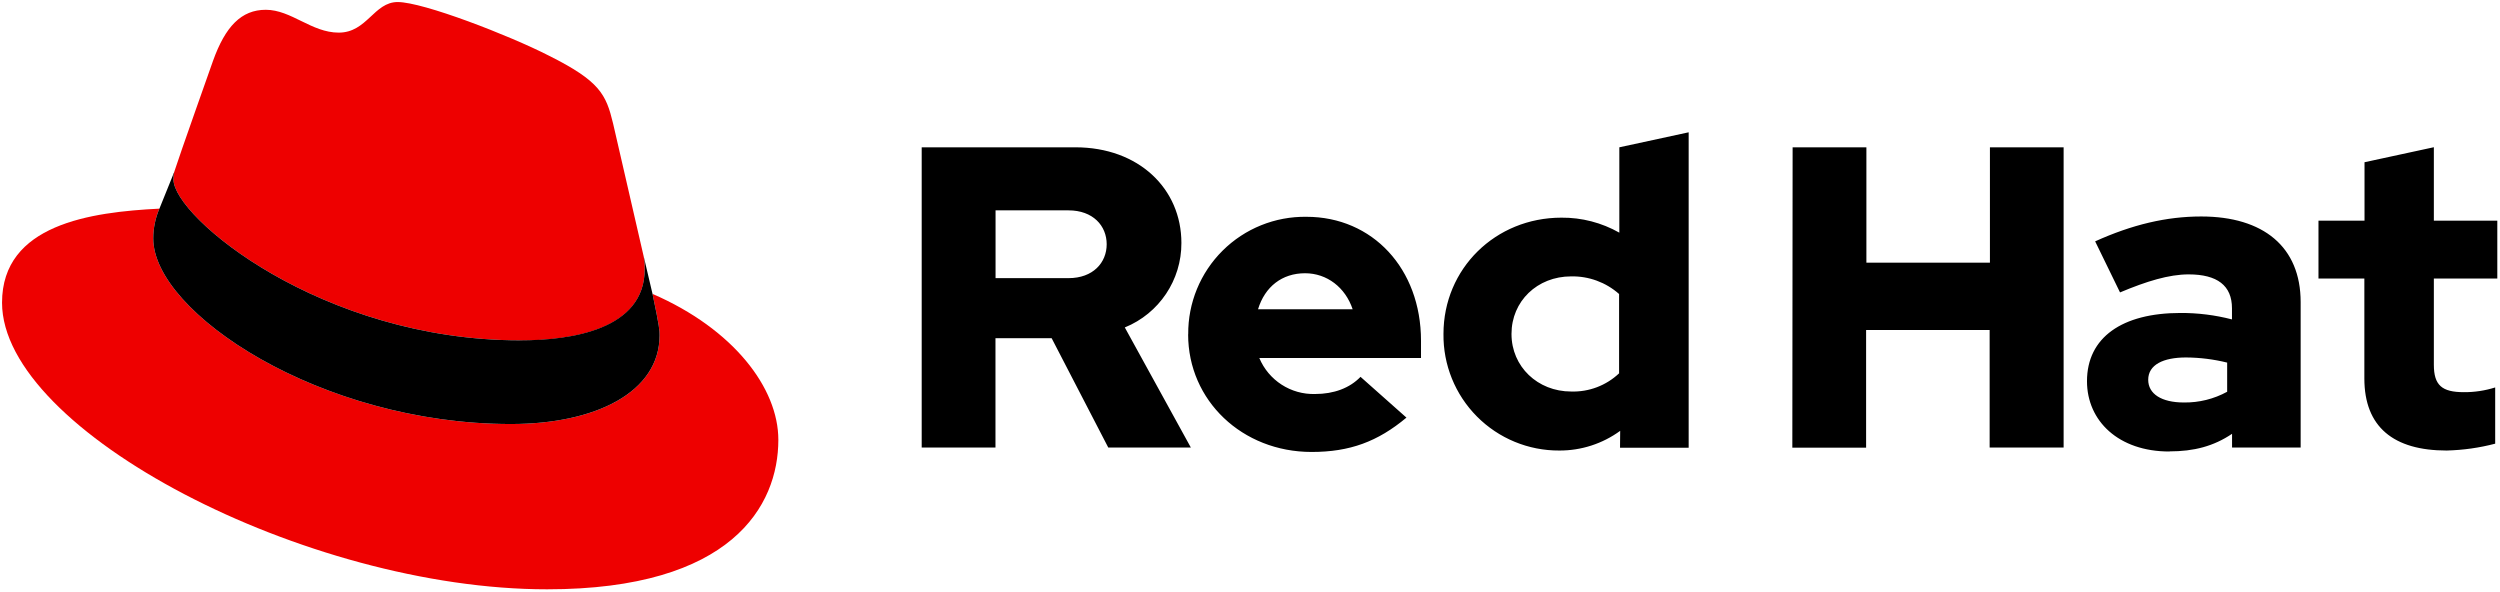
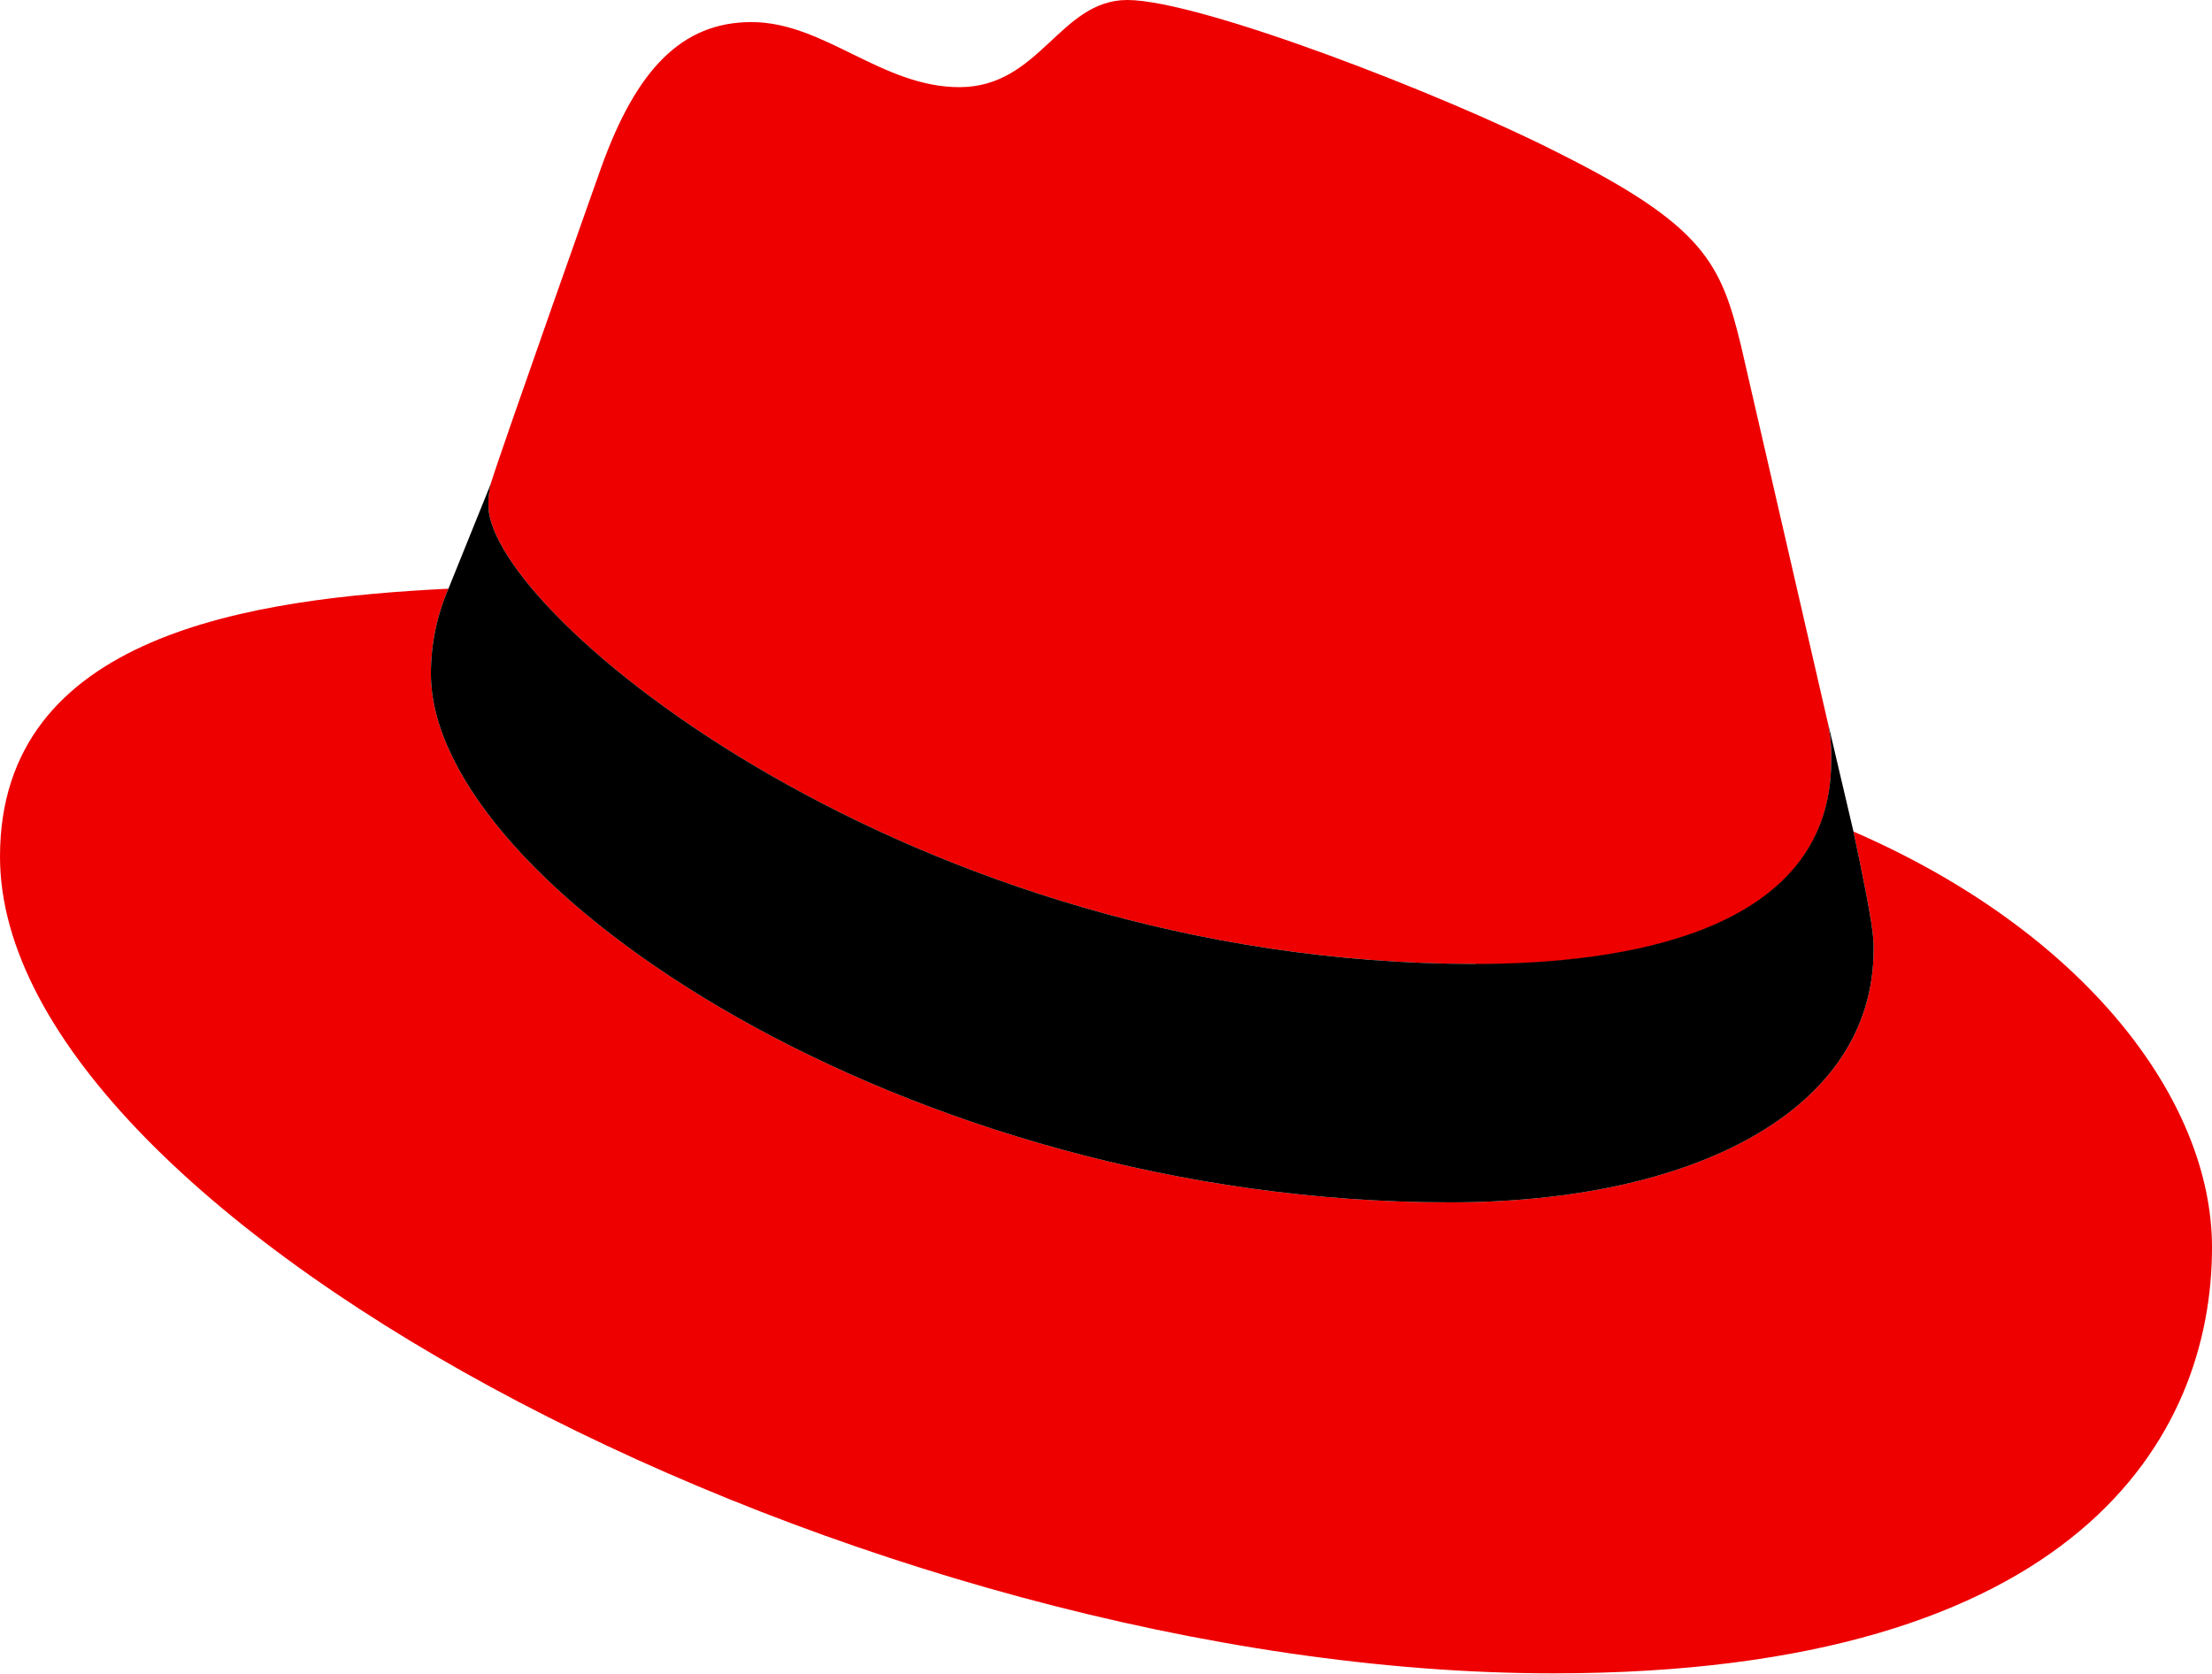
- <svg xmlns="http://www.w3.org/2000/svg" width="613" height="145">
-   <g fill="none">
-     <path d="M127.47 83.49c12.51 0 30.61-2.58 30.61-17.46a14 14 0 0 0-.31-3.42l-7.45-32.36c-1.72-7.12-3.23-10.35-15.73-16.6C124.89 8.69 103.76.5 97.51.5 91.69.5 90 8 83.06 8c-6.68 0-11.64-5.6-17.89-5.6-6 0-9.91 4.09-12.93 12.5 0 0-8.41 23.72-9.49 27.16a6.43 6.43 0 0 0-.22 1.94c0 9.22 36.3 39.45 84.94 39.45M160 72.07c1.73 8.19 1.73 9.05 1.73 10.13 0 14-15.74 21.77-36.43 21.77-46.76.03-87.72-27.37-87.72-45.48a18.45 18.45 0 0 1 1.51-7.33C22.27 52 .5 55 .5 74.22c0 31.48 74.59 70.28 133.65 70.28 45.28 0 56.7-20.48 56.7-36.65 0-12.72-11-27.16-30.83-35.78" fill="#E00" />
-     <path d="M160 72.07c1.73 8.19 1.73 9.05 1.73 10.13 0 14-15.74 21.77-36.43 21.77-46.76.03-87.72-27.37-87.72-45.48a18.45 18.45 0 0 1 1.51-7.33l3.66-9.06a6.43 6.43 0 0 0-.22 1.9c0 9.22 36.3 39.45 84.94 39.45 12.51 0 30.61-2.58 30.61-17.46a14 14 0 0 0-.31-3.42l2.23 9.5zM579.74 92.8c0 11.89 7.15 17.67 20.19 17.67a52.11 52.11 0 0 0 11.89-1.68V95a24.84 24.84 0 0 1-7.68 1.16c-5.37 0-7.36-1.68-7.36-6.73V68.3h15.56V54.1h-15.56v-18l-17 3.68V54.1h-11.29v14.2h11.25v24.5zm-53 .32c0-3.68 3.69-5.47 9.26-5.47a43.12 43.12 0 0 1 10.1 1.26v7.15a21.51 21.51 0 0 1-10.63 2.63c-5.46 0-8.73-2.1-8.73-5.57zm5.2 17.56c6 0 10.84-1.26 15.36-4.31v3.37h16.82V74.08c0-13.56-9.14-21-24.39-21-8.52 0-16.94 2-26 6.1l6.1 12.52c6.52-2.74 12-4.42 16.83-4.42 7 0 10.62 2.73 10.62 8.31v2.73a49.53 49.53 0 0 0-12.62-1.58c-14.31 0-22.93 6-22.93 16.73 0 9.78 7.78 17.24 20.19 17.24l.02-.03zm-92.46-.91h18.09V80.92h30.29v28.82H506V36.12h-18.07v28.29h-30.29V36.12h-18.09l-.07 73.65zm-68.86-27.9c0-8 6.31-14.1 14.62-14.1A17.22 17.22 0 0 1 397 72.09v19.45A16.36 16.36 0 0 1 385.24 96c-8.2 0-14.62-6.1-14.62-14.09v-.04zm26.61 27.91h16.83V32.44l-17 3.68v20.93a28.3 28.3 0 0 0-14.2-3.68c-16.19 0-28.92 12.51-28.92 28.5a28.25 28.25 0 0 0 28.4 28.6 25.12 25.12 0 0 0 14.93-4.83l-.04 4.14zM320 67c5.36 0 9.88 3.47 11.67 8.83h-23.2C310.15 70.3 314.36 67 320 67zm-28.67 15c0 16.2 13.25 28.82 30.28 28.82 9.36 0 16.2-2.53 23.25-8.42l-11.26-10c-2.63 2.74-6.52 4.21-11.14 4.21a14.39 14.39 0 0 1-13.68-8.83h39.65v-4.23c0-17.67-11.88-30.39-28.08-30.39a28.57 28.57 0 0 0-29 28.81l-.02.03zM262 51.58c6 0 9.36 3.78 9.36 8.31 0 4.53-3.36 8.31-9.36 8.31h-17.89V51.58H262zm-36 58.16h18.09V82.92h13.77l13.89 26.82H292l-16.2-29.45a22.27 22.27 0 0 0 13.88-20.72c0-13.25-10.41-23.45-26-23.45H226v73.62z" fill="#000" />
-   </g>
+ <svg xmlns="http://www.w3.org/2000/svg" viewBox="0 0 255.996 193.661">
+   <path fill="#e00" d="M170.758 111.61c16.824 0 41.166-3.47 41.166-23.48.05-1.545-.09-3.09-.416-4.6l-10.02-43.52c-2.313-9.576-4.344-13.92-21.155-22.325C167.288 11.015 138.871 0 130.466 0c-7.827 0-10.1 10.087-19.434 10.087-8.983 0-15.654-7.532-24.06-7.532-8.069 0-13.327 5.5-17.388 16.811 0 0-11.31 31.9-12.763 36.527-.231.85-.33 1.73-.296 2.609 0 12.4 48.819 53.055 114.233 53.055m43.749-15.305c2.326 11.015 2.326 12.171 2.326 13.624 0 18.828-21.168 29.278-48.993 29.278-62.886.04-117.972-36.81-117.972-61.165a24.813 24.813 0 0 1 2.03-9.858C29.278 69.261 0 73.295 0 99.144c0 42.336 100.314 94.517 179.742 94.517 60.895 0 76.254-27.543 76.254-49.29 0-17.106-14.794-36.526-41.462-48.119" />
+   <path d="M214.507 96.252c2.326 11.015 2.326 12.171 2.326 13.624 0 18.828-21.168 29.278-48.993 29.278-62.886.04-117.972-36.81-117.972-61.165a24.813 24.813 0 0 1 2.03-9.858l4.923-12.184a8.648 8.648 0 0 0-.296 2.555c0 12.4 48.819 53.055 114.233 53.055 16.824 0 41.166-3.47 41.166-23.482.05-1.544-.09-3.089-.416-4.599z" />
</svg>
